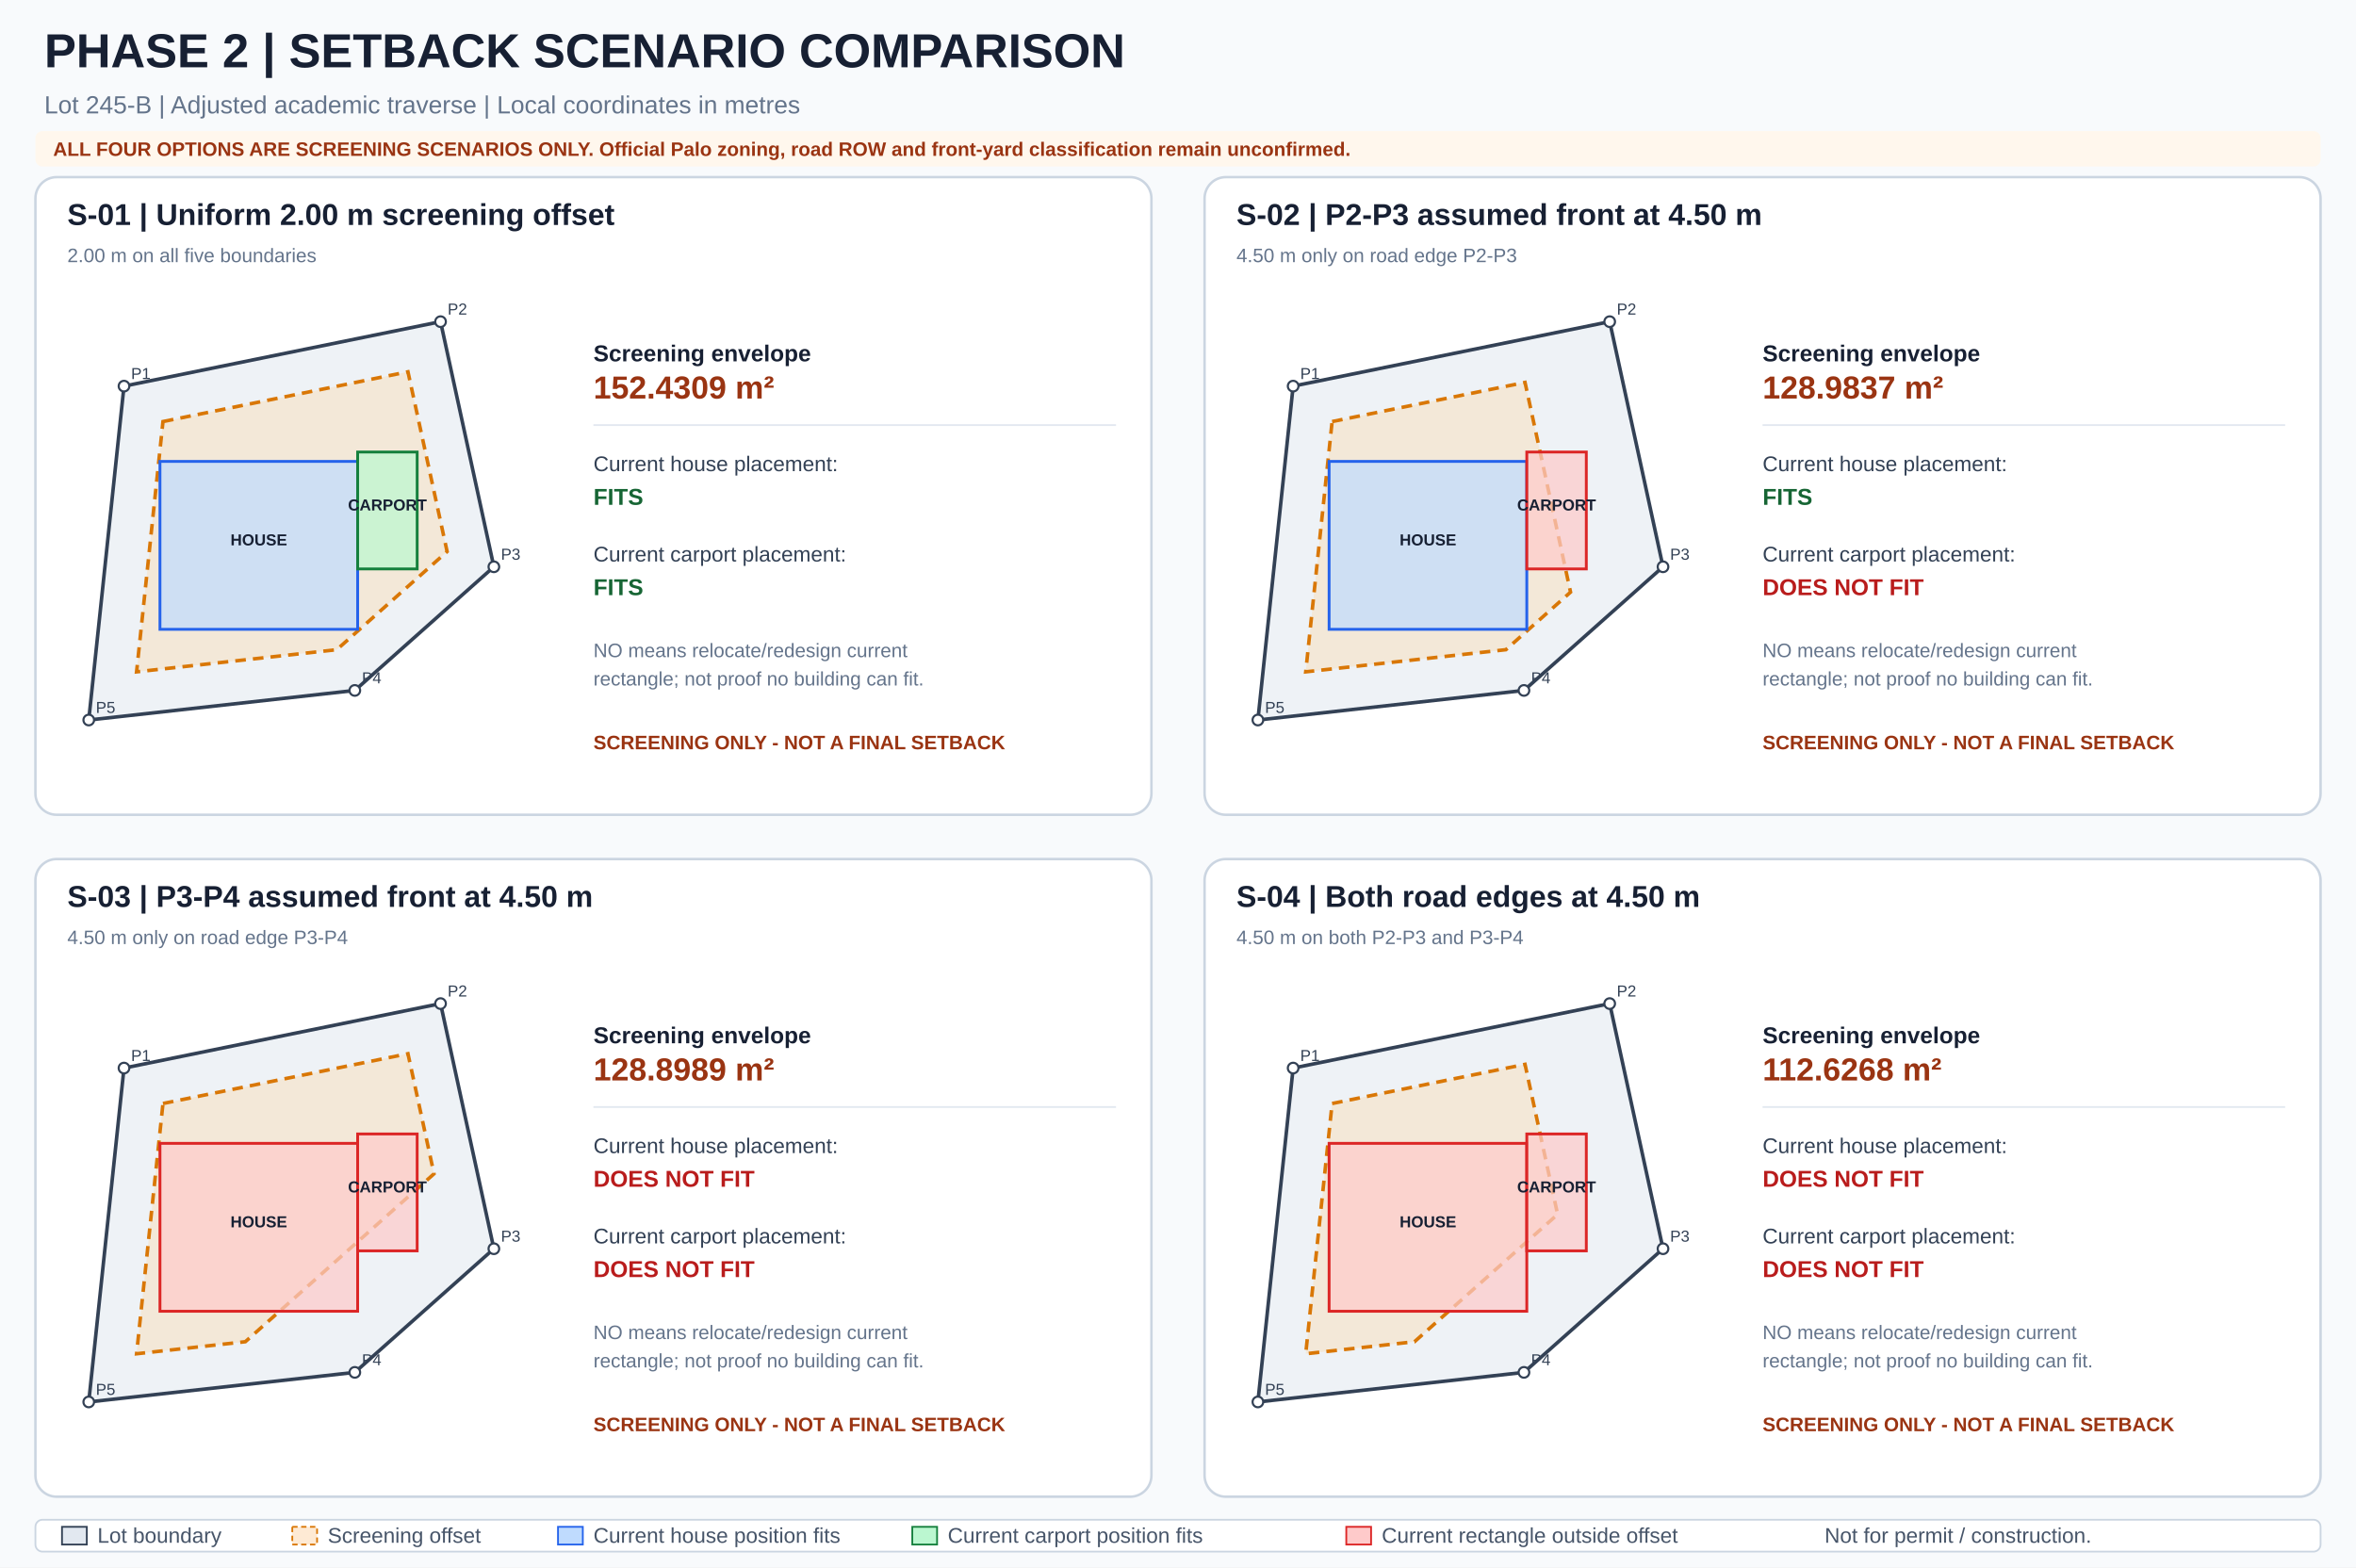
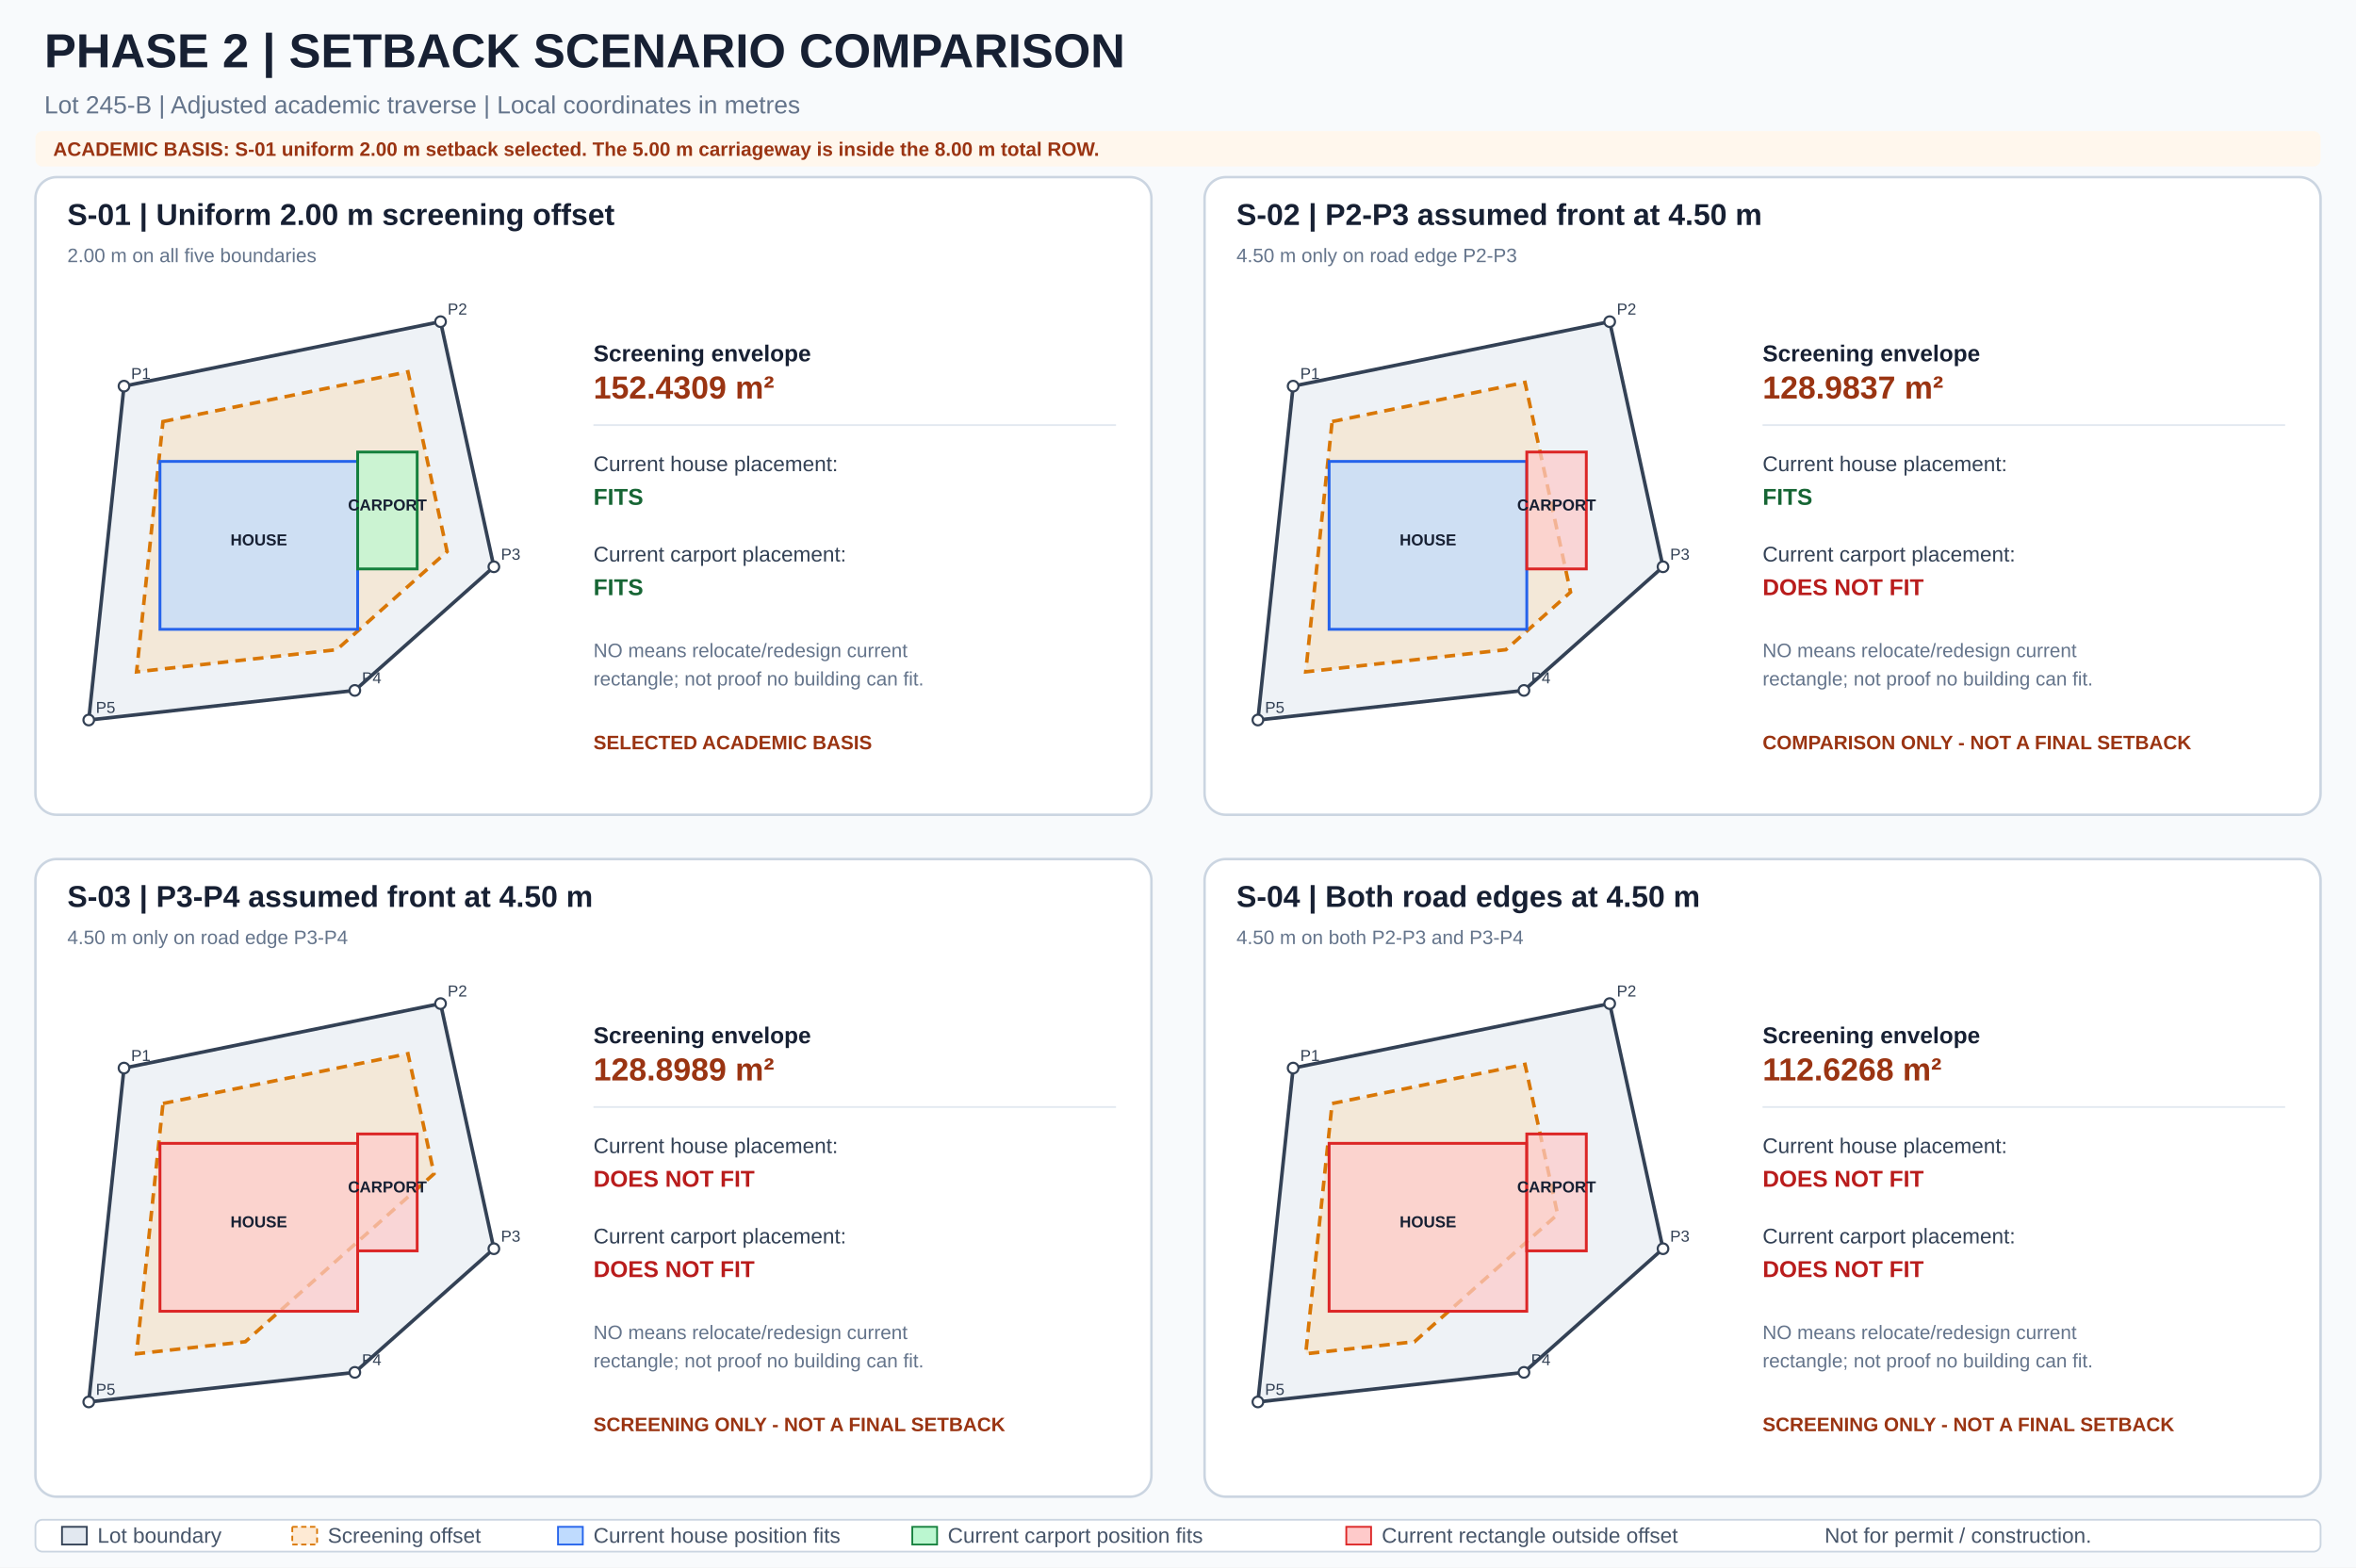
<svg xmlns="http://www.w3.org/2000/svg" width="1330" height="885" viewBox="0 0 1330 885" role="img" aria-labelledby="title desc">
  <style>text{font-family:Arial,Helvetica,sans-serif}.title{font-size:27px;font-weight:700;fill:#172033}.sub{font-size:14px;fill:#64748b}.legend{font-size:12px;fill:#475569}</style>
  <rect width="1330" height="885" fill="#f8fafc" />
  <text class="title" x="25" y="38">PHASE 2 | SETBACK SCENARIO COMPARISON</text>
  <text class="sub" x="25" y="64">Lot 245-B | Adjusted academic traverse | Local coordinates in metres</text>
  <rect x="20" y="74" width="1290" height="20" rx="4" fill="#fff7ed" />
-   <text x="30" y="88" font-size="11" font-weight="700" fill="#9a3412">ALL FOUR OPTIONS ARE SCREENING SCENARIOS ONLY. Official Palo zoning, road ROW and front-yard classification remain unconfirmed.</text>
+   <text x="30" y="88" font-size="11" font-weight="700" fill="#9a3412">ACADEMIC BASIS: S-01 uniform 2.00 m setback selected. The 5.00 m carriageway is inside the 8.00 m total ROW.</text>
  <g>
    <rect x="20" y="100" width="630" height="360" rx="12" fill="#ffffff" stroke="#cbd5e1" stroke-width="1.4" />
    <text x="38" y="127" font-size="17" font-weight="700" fill="#172033">S-01 | Uniform 2.00 m screening offset</text>
    <text x="38" y="148" font-size="11" fill="#64748b">2.00 m on all five boundaries</text>
    <path d="M70.0,218.0 L248.7,181.6 L278.8,320.0 L200.3,389.8 L50.1,406.5 Z" fill="#e2e8f0" fill-opacity="0.58" stroke="#334155" stroke-width="2" />
    <path d="M92.0,238.0 L230.3,209.9 L252.4,311.4 L190.1,366.8 L77.1,379.3 Z" fill="#fed7aa" fill-opacity="0.38" stroke="#d97706" stroke-width="2" stroke-dasharray="6 4" />
    <rect x="90.3" y="260.5" width="111.6" height="94.8" fill="#bfdbfe" fill-opacity="0.72" stroke="#2563eb" stroke-width="1.6" />
    <text x="146.1" y="307.9" text-anchor="middle" font-size="9" font-weight="700" fill="#172033">HOUSE</text>
    <rect x="201.9" y="255.2" width="33.6" height="66.0" fill="#bbf7d0" fill-opacity="0.72" stroke="#15803d" stroke-width="1.6" />
    <text x="218.7" y="288.2" text-anchor="middle" font-size="9" font-weight="700" fill="#172033">CARPORT</text>
    <circle cx="70.0" cy="218.0" r="3" fill="#fff" stroke="#334155" stroke-width="1.2" />
    <text x="74.0" y="214.0" font-size="9" fill="#334155">P1</text>
    <circle cx="248.7" cy="181.6" r="3" fill="#fff" stroke="#334155" stroke-width="1.2" />
    <text x="252.7" y="177.6" font-size="9" fill="#334155">P2</text>
    <circle cx="278.8" cy="320.0" r="3" fill="#fff" stroke="#334155" stroke-width="1.2" />
    <text x="282.8" y="316.0" font-size="9" fill="#334155">P3</text>
    <circle cx="200.3" cy="389.8" r="3" fill="#fff" stroke="#334155" stroke-width="1.2" />
    <text x="204.3" y="385.8" font-size="9" fill="#334155">P4</text>
    <circle cx="50.1" cy="406.5" r="3" fill="#fff" stroke="#334155" stroke-width="1.2" />
    <text x="54.1" y="402.5" font-size="9" fill="#334155">P5</text>
    <text x="335" y="204" font-size="13" font-weight="700" fill="#172033">Screening envelope</text>
    <text x="335" y="225" font-size="18" font-weight="700" fill="#9a3412">152.4309 m²</text>
    <line x1="335" y1="240" x2="630" y2="240" stroke="#e2e8f0" />
    <text x="335" y="266" font-size="12" fill="#334155">Current house placement:</text>
    <text x="335" y="285" font-size="13" font-weight="700" fill="#166534">FITS</text>
    <text x="335" y="317" font-size="12" fill="#334155">Current carport placement:</text>
    <text x="335" y="336" font-size="13" font-weight="700" fill="#166534">FITS</text>
    <text x="335" y="371" font-size="11" fill="#64748b">NO means relocate/redesign current</text>
    <text x="335" y="387" font-size="11" fill="#64748b">rectangle; not proof no building can fit.</text>
-     <text x="335" y="423" font-size="11" font-weight="700" fill="#9a3412">SCREENING ONLY - NOT A FINAL SETBACK</text>
+     <text x="335" y="423" font-size="11" font-weight="700" fill="#9a3412">SELECTED ACADEMIC BASIS</text>
  </g>
  <g>
    <rect x="680" y="100" width="630" height="360" rx="12" fill="#ffffff" stroke="#cbd5e1" stroke-width="1.4" />
    <text x="698" y="127" font-size="17" font-weight="700" fill="#172033">S-02 | P2-P3 assumed front at 4.50 m</text>
    <text x="698" y="148" font-size="11" fill="#64748b">4.50 m only on road edge P2-P3</text>
    <path d="M730.0,218.0 L908.7,181.6 L938.8,320.0 L860.3,389.8 L710.1,406.5 Z" fill="#e2e8f0" fill-opacity="0.58" stroke="#334155" stroke-width="2" />
    <path d="M752.0,238.0 L860.9,215.9 L886.6,334.3 L850.1,366.8 L737.1,379.3 Z" fill="#fed7aa" fill-opacity="0.38" stroke="#d97706" stroke-width="2" stroke-dasharray="6 4" />
    <rect x="750.3" y="260.5" width="111.6" height="94.8" fill="#bfdbfe" fill-opacity="0.72" stroke="#2563eb" stroke-width="1.6" />
    <text x="806.1" y="307.9" text-anchor="middle" font-size="9" font-weight="700" fill="#172033">HOUSE</text>
    <rect x="861.9" y="255.2" width="33.6" height="66.0" fill="#fecaca" fill-opacity="0.72" stroke="#dc2626" stroke-width="1.6" />
    <text x="878.7" y="288.2" text-anchor="middle" font-size="9" font-weight="700" fill="#172033">CARPORT</text>
    <circle cx="730.0" cy="218.0" r="3" fill="#fff" stroke="#334155" stroke-width="1.2" />
    <text x="734.0" y="214.0" font-size="9" fill="#334155">P1</text>
    <circle cx="908.7" cy="181.6" r="3" fill="#fff" stroke="#334155" stroke-width="1.2" />
    <text x="912.7" y="177.6" font-size="9" fill="#334155">P2</text>
    <circle cx="938.8" cy="320.0" r="3" fill="#fff" stroke="#334155" stroke-width="1.2" />
    <text x="942.8" y="316.0" font-size="9" fill="#334155">P3</text>
    <circle cx="860.3" cy="389.8" r="3" fill="#fff" stroke="#334155" stroke-width="1.2" />
    <text x="864.3" y="385.8" font-size="9" fill="#334155">P4</text>
    <circle cx="710.1" cy="406.5" r="3" fill="#fff" stroke="#334155" stroke-width="1.2" />
    <text x="714.1" y="402.5" font-size="9" fill="#334155">P5</text>
    <text x="995" y="204" font-size="13" font-weight="700" fill="#172033">Screening envelope</text>
    <text x="995" y="225" font-size="18" font-weight="700" fill="#9a3412">128.9837 m²</text>
    <line x1="995" y1="240" x2="1290" y2="240" stroke="#e2e8f0" />
    <text x="995" y="266" font-size="12" fill="#334155">Current house placement:</text>
    <text x="995" y="285" font-size="13" font-weight="700" fill="#166534">FITS</text>
    <text x="995" y="317" font-size="12" fill="#334155">Current carport placement:</text>
    <text x="995" y="336" font-size="13" font-weight="700" fill="#b91c1c">DOES NOT FIT</text>
    <text x="995" y="371" font-size="11" fill="#64748b">NO means relocate/redesign current</text>
    <text x="995" y="387" font-size="11" fill="#64748b">rectangle; not proof no building can fit.</text>
-     <text x="995" y="423" font-size="11" font-weight="700" fill="#9a3412">SCREENING ONLY - NOT A FINAL SETBACK</text>
+     <text x="995" y="423" font-size="11" font-weight="700" fill="#9a3412">COMPARISON ONLY - NOT A FINAL SETBACK</text>
  </g>
  <g>
    <rect x="20" y="485" width="630" height="360" rx="12" fill="#ffffff" stroke="#cbd5e1" stroke-width="1.4" />
    <text x="38" y="512" font-size="17" font-weight="700" fill="#172033">S-03 | P3-P4 assumed front at 4.50 m</text>
    <text x="38" y="533" font-size="11" fill="#64748b">4.50 m only on road edge P3-P4</text>
    <path d="M70.0,603.0 L248.7,566.6 L278.8,705.0 L200.3,774.8 L50.1,791.5 Z" fill="#e2e8f0" fill-opacity="0.58" stroke="#334155" stroke-width="2" />
    <path d="M92.0,623.0 L230.3,594.9 L245.0,662.7 L138.5,757.5 L77.1,764.3 Z" fill="#fed7aa" fill-opacity="0.38" stroke="#d97706" stroke-width="2" stroke-dasharray="6 4" />
    <rect x="90.3" y="645.5" width="111.6" height="94.8" fill="#fecaca" fill-opacity="0.72" stroke="#dc2626" stroke-width="1.6" />
    <text x="146.1" y="692.9" text-anchor="middle" font-size="9" font-weight="700" fill="#172033">HOUSE</text>
    <rect x="201.9" y="640.2" width="33.6" height="66.0" fill="#fecaca" fill-opacity="0.72" stroke="#dc2626" stroke-width="1.6" />
    <text x="218.7" y="673.2" text-anchor="middle" font-size="9" font-weight="700" fill="#172033">CARPORT</text>
    <circle cx="70.0" cy="603.0" r="3" fill="#fff" stroke="#334155" stroke-width="1.2" />
    <text x="74.0" y="599.0" font-size="9" fill="#334155">P1</text>
    <circle cx="248.7" cy="566.6" r="3" fill="#fff" stroke="#334155" stroke-width="1.2" />
    <text x="252.7" y="562.6" font-size="9" fill="#334155">P2</text>
    <circle cx="278.8" cy="705.0" r="3" fill="#fff" stroke="#334155" stroke-width="1.2" />
    <text x="282.8" y="701.0" font-size="9" fill="#334155">P3</text>
    <circle cx="200.3" cy="774.8" r="3" fill="#fff" stroke="#334155" stroke-width="1.2" />
    <text x="204.3" y="770.8" font-size="9" fill="#334155">P4</text>
    <circle cx="50.1" cy="791.5" r="3" fill="#fff" stroke="#334155" stroke-width="1.2" />
    <text x="54.1" y="787.5" font-size="9" fill="#334155">P5</text>
    <text x="335" y="589" font-size="13" font-weight="700" fill="#172033">Screening envelope</text>
    <text x="335" y="610" font-size="18" font-weight="700" fill="#9a3412">128.8989 m²</text>
    <line x1="335" y1="625" x2="630" y2="625" stroke="#e2e8f0" />
    <text x="335" y="651" font-size="12" fill="#334155">Current house placement:</text>
    <text x="335" y="670" font-size="13" font-weight="700" fill="#b91c1c">DOES NOT FIT</text>
    <text x="335" y="702" font-size="12" fill="#334155">Current carport placement:</text>
    <text x="335" y="721" font-size="13" font-weight="700" fill="#b91c1c">DOES NOT FIT</text>
    <text x="335" y="756" font-size="11" fill="#64748b">NO means relocate/redesign current</text>
    <text x="335" y="772" font-size="11" fill="#64748b">rectangle; not proof no building can fit.</text>
    <text x="335" y="808" font-size="11" font-weight="700" fill="#9a3412">SCREENING ONLY - NOT A FINAL SETBACK</text>
  </g>
  <g>
    <rect x="680" y="485" width="630" height="360" rx="12" fill="#ffffff" stroke="#cbd5e1" stroke-width="1.4" />
    <text x="698" y="512" font-size="17" font-weight="700" fill="#172033">S-04 | Both road edges at 4.50 m</text>
    <text x="698" y="533" font-size="11" fill="#64748b">4.50 m on both P2-P3 and P3-P4</text>
    <path d="M730.0,603.0 L908.7,566.6 L938.8,705.0 L860.3,774.8 L710.1,791.5 Z" fill="#e2e8f0" fill-opacity="0.58" stroke="#334155" stroke-width="2" />
    <path d="M752.0,623.0 L860.9,600.9 L879.3,685.6 L798.5,757.5 L737.1,764.3 Z" fill="#fed7aa" fill-opacity="0.38" stroke="#d97706" stroke-width="2" stroke-dasharray="6 4" />
    <rect x="750.3" y="645.5" width="111.6" height="94.8" fill="#fecaca" fill-opacity="0.72" stroke="#dc2626" stroke-width="1.6" />
    <text x="806.1" y="692.9" text-anchor="middle" font-size="9" font-weight="700" fill="#172033">HOUSE</text>
    <rect x="861.9" y="640.2" width="33.6" height="66.0" fill="#fecaca" fill-opacity="0.72" stroke="#dc2626" stroke-width="1.6" />
    <text x="878.7" y="673.2" text-anchor="middle" font-size="9" font-weight="700" fill="#172033">CARPORT</text>
    <circle cx="730.0" cy="603.0" r="3" fill="#fff" stroke="#334155" stroke-width="1.2" />
    <text x="734.0" y="599.0" font-size="9" fill="#334155">P1</text>
    <circle cx="908.7" cy="566.6" r="3" fill="#fff" stroke="#334155" stroke-width="1.2" />
    <text x="912.7" y="562.6" font-size="9" fill="#334155">P2</text>
    <circle cx="938.8" cy="705.0" r="3" fill="#fff" stroke="#334155" stroke-width="1.2" />
    <text x="942.8" y="701.0" font-size="9" fill="#334155">P3</text>
    <circle cx="860.3" cy="774.8" r="3" fill="#fff" stroke="#334155" stroke-width="1.2" />
    <text x="864.3" y="770.8" font-size="9" fill="#334155">P4</text>
    <circle cx="710.1" cy="791.5" r="3" fill="#fff" stroke="#334155" stroke-width="1.2" />
    <text x="714.1" y="787.5" font-size="9" fill="#334155">P5</text>
    <text x="995" y="589" font-size="13" font-weight="700" fill="#172033">Screening envelope</text>
    <text x="995" y="610" font-size="18" font-weight="700" fill="#9a3412">112.6268 m²</text>
    <line x1="995" y1="625" x2="1290" y2="625" stroke="#e2e8f0" />
    <text x="995" y="651" font-size="12" fill="#334155">Current house placement:</text>
    <text x="995" y="670" font-size="13" font-weight="700" fill="#b91c1c">DOES NOT FIT</text>
    <text x="995" y="702" font-size="12" fill="#334155">Current carport placement:</text>
    <text x="995" y="721" font-size="13" font-weight="700" fill="#b91c1c">DOES NOT FIT</text>
    <text x="995" y="756" font-size="11" fill="#64748b">NO means relocate/redesign current</text>
    <text x="995" y="772" font-size="11" fill="#64748b">rectangle; not proof no building can fit.</text>
    <text x="995" y="808" font-size="11" font-weight="700" fill="#9a3412">SCREENING ONLY - NOT A FINAL SETBACK</text>
  </g>
  <rect x="20" y="858" width="1290" height="18" rx="4" fill="#ffffff" stroke="#cbd5e1" />
  <rect x="35" y="862" width="14" height="10" fill="#e2e8f0" stroke="#334155" />
  <text class="legend" x="55" y="871">Lot boundary</text>
  <rect x="165" y="862" width="14" height="10" fill="#fed7aa" fill-opacity="0.5" stroke="#d97706" stroke-dasharray="3 2" />
  <text class="legend" x="185" y="871">Screening offset</text>
  <rect x="315" y="862" width="14" height="10" fill="#bfdbfe" stroke="#2563eb" />
  <text class="legend" x="335" y="871">Current house position fits</text>
  <rect x="515" y="862" width="14" height="10" fill="#bbf7d0" stroke="#15803d" />
  <text class="legend" x="535" y="871">Current carport position fits</text>
  <rect x="760" y="862" width="14" height="10" fill="#fecaca" stroke="#dc2626" />
  <text class="legend" x="780" y="871">Current rectangle outside offset</text>
  <text class="legend" x="1030" y="871">Not for permit / construction.</text>
</svg>
